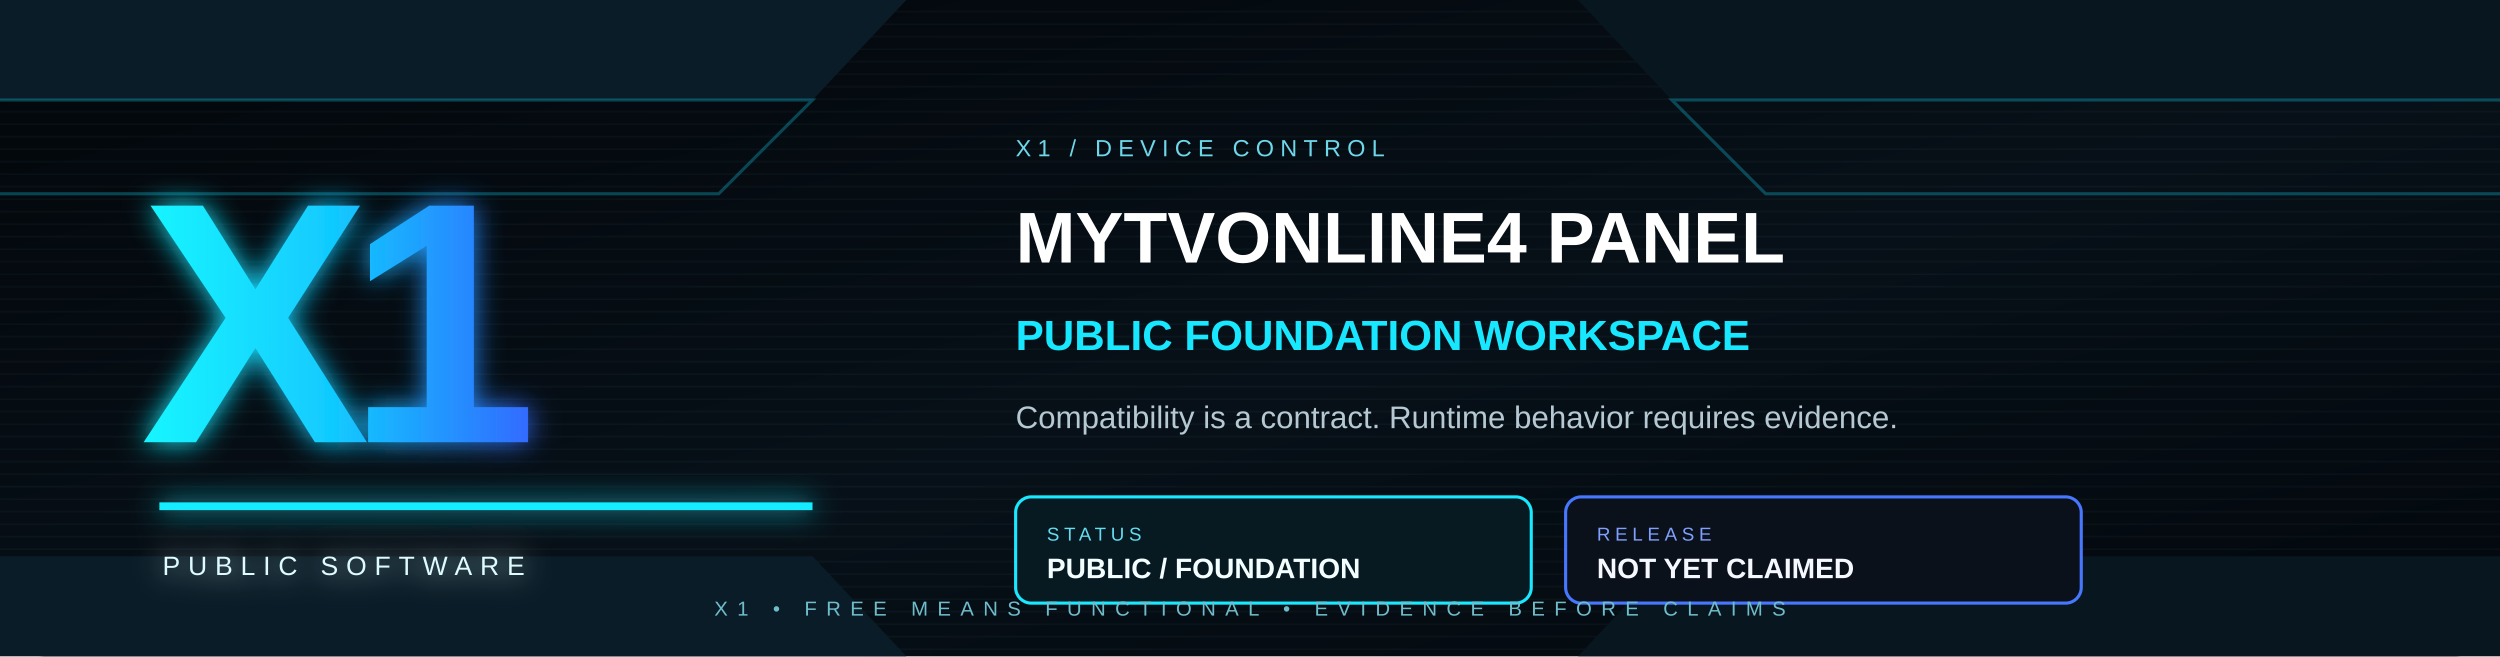
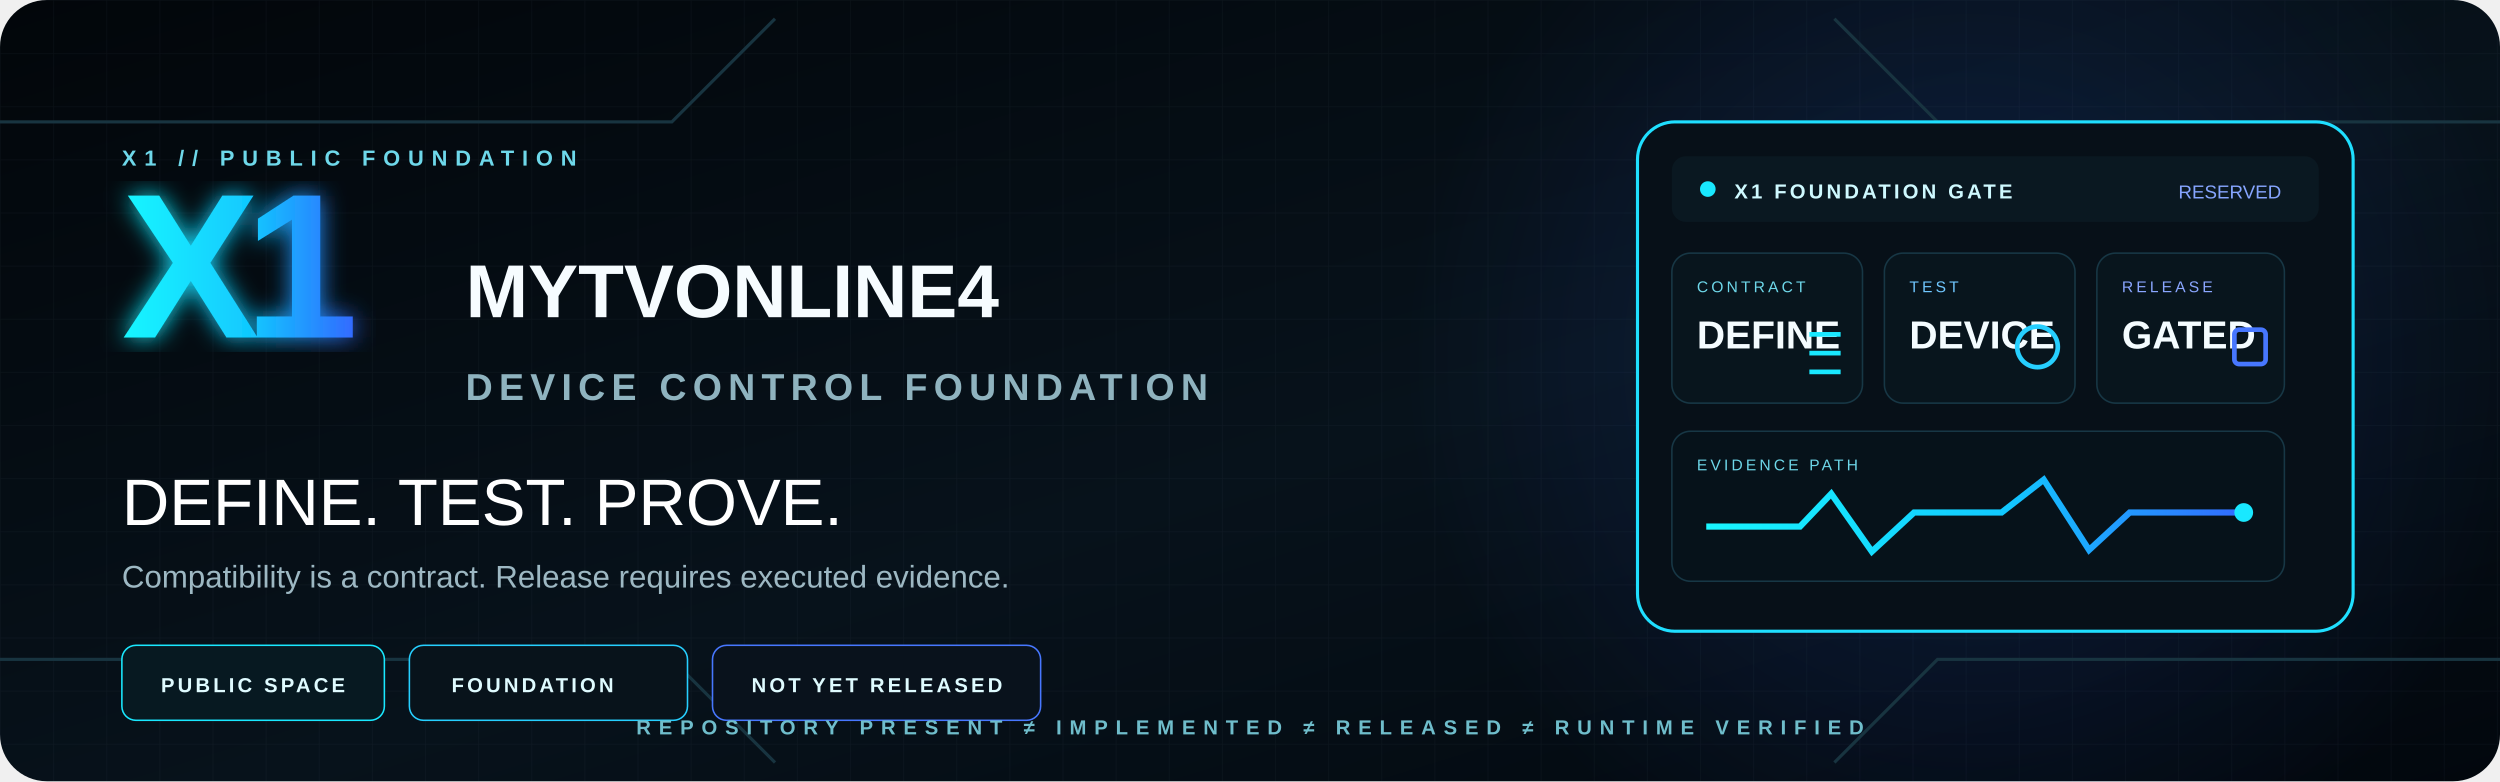
- <svg xmlns="http://www.w3.org/2000/svg" width="1600" height="420" viewBox="0 0 1600 420" role="img" aria-label="X1 MYTVOnline4 Panel">
+ <svg xmlns="http://www.w3.org/2000/svg" width="1600" height="500" viewBox="0 0 1600 500" role="img" aria-label="X1 MYTVOnline4 Panel foundation workspace">
  <defs>
    <linearGradient id="bg" x1="0" y1="0" x2="1" y2="1">
      <stop stop-color="#02060A" />
-       <stop offset=".55" stop-color="#071018" />
-       <stop offset="1" stop-color="#02070C" />
+       <stop offset=".55" stop-color="#07121B" />
+       <stop offset="1" stop-color="#02070D" />
    </linearGradient>
    <linearGradient id="x" x1="0" x2="1">
      <stop stop-color="#19F6FF" />
-       <stop offset=".5" stop-color="#11C9FF" />
+       <stop offset=".55" stop-color="#11C9FF" />
      <stop offset="1" stop-color="#326BFF" />
    </linearGradient>
+     <radialGradient id="r">
+       <stop stop-color="#326BFF" stop-opacity=".18" />
+       <stop offset="1" stop-color="#326BFF" stop-opacity="0" />
+     </radialGradient>
+     <pattern id="grid" width="34" height="34" patternUnits="userSpaceOnUse">
+       <path d="M34 0H0V34" fill="none" stroke="#8FB3BF" stroke-opacity=".05" />
+     </pattern>
    <filter id="glow">
-       <feGaussianBlur stdDeviation="9" result="b" />
+       <feGaussianBlur stdDeviation="8" result="b" />
      <feMerge>
        <feMergeNode in="b" />
        <feMergeNode in="SourceGraphic" />
      </feMerge>
    </filter>
-     <pattern id="scan" width="8" height="8" patternUnits="userSpaceOnUse">
-       <path d="M0 7.5H8" stroke="#A9EDFF" stroke-opacity=".035" />
-     </pattern>
  </defs>
-   <rect width="1600" height="420" rx="28" fill="url(#bg)" />
-   <rect width="1600" height="420" rx="28" fill="url(#scan)" />
-   <path d="M0 0H580L520 64H0ZM0 420H580L520 356H0Z" fill="#0A1C27" />
-   <path d="M1600 0H1010L1070 64H1600ZM1600 420H1010L1070 356H1600Z" fill="#081620" />
-   <path d="M0 64H520L460 124H0M1600 64H1070L1130 124H1600" fill="none" stroke="#13DFFF" stroke-opacity=".28" stroke-width="2" />
-   <g transform="translate(90 78)" filter="url(#glow)">
-     <text x="0" y="205" font-family="Arial Black,Arial,sans-serif" font-weight="900" font-size="220" fill="url(#x)" letter-spacing="-15">X1</text>
-     <path d="M12 246H430" stroke="#18ECFF" stroke-width="5" />
-     <text x="14" y="290" font-family="Arial,Helvetica,sans-serif" font-size="17" fill="#DFFBFF" letter-spacing="5">PUBLIC SOFTWARE</text>
-   </g>
-   <g transform="translate(650 70)" font-family="Arial,Helvetica,sans-serif">
-     <text x="0" y="30" font-size="15" fill="#6ED8EA" letter-spacing="4">X1 / DEVICE CONTROL</text>
-     <text x="0" y="98" font-size="46" font-weight="800" fill="#FFFFFF">MYTVONLINE4 PANEL</text>
-     <text x="0" y="154" font-size="27" font-weight="700" fill="#17E8FF">PUBLIC FOUNDATION WORKSPACE</text>
-     <text x="0" y="204" font-size="20" fill="#B6C9D3">Compatibility is a contract. Runtime behavior requires evidence.</text>
-     <g transform="translate(0 248)">
-       <rect width="330" height="68" rx="10" fill="#071921" stroke="#19E8FF" stroke-width="2" />
-       <text x="20" y="28" font-size="12" fill="#65DDF0" letter-spacing="3">STATUS</text>
-       <text x="20" y="52" font-size="18" font-weight="700" fill="#F2FEFF">PUBLIC / FOUNDATION</text>
-     </g>
-     <g transform="translate(352 248)">
-       <rect width="330" height="68" rx="10" fill="#0A111B" stroke="#4777FF" stroke-width="2" />
-       <text x="20" y="28" font-size="12" fill="#7FA0FF" letter-spacing="3">RELEASE</text>
-       <text x="20" y="52" font-size="18" font-weight="700" fill="#F6F8FF">NOT YET CLAIMED</text>
+   <rect width="1600" height="500" rx="30" fill="url(#bg)" />
+   <rect width="1600" height="500" rx="30" fill="url(#grid)" />
+   <circle cx="1260" cy="230" r="360" fill="url(#r)" />
+   <path d="M0 78H430L496 12M0 422H430L496 488M1600 78H1240L1174 12M1600 422H1240L1174 488" fill="none" stroke="#183440" stroke-width="2" />
+   <g transform="translate(78 66)">
+     <text x="0" y="40" font-family="Arial,Helvetica,sans-serif" font-size="14" font-weight="700" letter-spacing="5" fill="#6ED8EA">X1 // PUBLIC FOUNDATION</text>
+     <text x="0" y="150" font-family="Arial Black,Arial,sans-serif" font-size="132" font-weight="900" letter-spacing="-10" fill="url(#x)" filter="url(#glow)">X1</text>
+     <text x="220" y="137" font-family="Arial Black,Arial,sans-serif" font-size="48" font-weight="900" fill="#F6FCFF">MYTVONLINE4</text>
+     <text x="220" y="190" font-family="Arial,Helvetica,sans-serif" font-size="24" font-weight="700" letter-spacing="4" fill="#8FB3BF">DEVICE CONTROL FOUNDATION</text>
+     <text x="0" y="270" font-family="Arial Black,Arial,sans-serif" font-size="42" fill="#FFFFFF">DEFINE. TEST. PROVE.</text>
+     <text x="0" y="310" font-family="Arial,Helvetica,sans-serif" font-size="20" fill="#9DB8C3">Compatibility is a contract. Release requires executed evidence.</text>
+     <g transform="translate(0 347)" font-family="Arial,Helvetica,sans-serif" font-size="13" font-weight="700" letter-spacing="2">
+       <rect width="168" height="48" rx="9" fill="#071921" stroke="#19E8FF" />
+       <text x="25" y="30" fill="#DFFBFF">PUBLIC SPACE</text>
+       <rect x="184" width="178" height="48" rx="9" fill="#08131B" stroke="#26CFFF" />
+       <text x="211" y="30" fill="#DFFBFF">FOUNDATION</text>
+       <rect x="378" width="210" height="48" rx="9" fill="#09121C" stroke="#4777FF" />
+       <text x="403" y="30" fill="#DFFBFF">NOT YET RELEASED</text>
    </g>
  </g>
-   <text x="800" y="394" text-anchor="middle" font-family="Arial,Helvetica,sans-serif" font-size="13" fill="#6FBDCB" letter-spacing="6">X1 • FREE MEANS FUNCTIONAL • EVIDENCE BEFORE CLAIMS</text>
+   <g transform="translate(1048 78)" font-family="Arial,Helvetica,sans-serif">
+     <rect width="458" height="326" rx="24" fill="#071018" stroke="#1FDFFF" stroke-width="2" />
+     <rect x="22" y="22" width="414" height="42" rx="9" fill="#0A1821" />
+     <circle cx="45" cy="43" r="5" fill="#19E8FF" />
+     <text x="62" y="49" font-size="13" font-weight="700" letter-spacing="2" fill="#CFF9FF">X1 FOUNDATION GATE</text>
+     <text x="412" y="49" text-anchor="end" font-size="12" fill="#86A5FF">RESERVED</text>
+     <g transform="translate(22 84)">
+       <rect width="122" height="96" rx="12" fill="#08151D" stroke="#173745" />
+       <text x="16" y="25" font-size="10" letter-spacing="2" fill="#6ED8EA">CONTRACT</text>
+       <text x="16" y="61" font-size="25" font-weight="900" fill="#F4FCFF">DEFINE</text>
+       <path d="M88 52h20M88 64h20M88 76h20" stroke="#19E8FF" stroke-width="3" />
+     </g>
+     <g transform="translate(158 84)">
+       <rect width="122" height="96" rx="12" fill="#08151D" stroke="#173745" />
+       <text x="16" y="25" font-size="10" letter-spacing="2" fill="#70C7FF">TEST</text>
+       <text x="16" y="61" font-size="25" font-weight="900" fill="#F4FCFF">DEVICE</text>
+       <circle cx="98" cy="60" r="13" fill="none" stroke="#26CFFF" stroke-width="3" />
+     </g>
+     <g transform="translate(294 84)">
+       <rect width="120" height="96" rx="12" fill="#08151D" stroke="#173745" />
+       <text x="16" y="25" font-size="10" letter-spacing="2" fill="#8AA6FF">RELEASE</text>
+       <text x="16" y="61" font-size="25" font-weight="900" fill="#F4FCFF">GATED</text>
+       <rect x="88" y="49" width="20" height="22" rx="3" fill="none" stroke="#4777FF" stroke-width="3" />
+     </g>
+     <g transform="translate(22 198)">
+       <rect width="392" height="96" rx="12" fill="#06121A" stroke="#173745" />
+       <text x="16" y="25" font-size="10" letter-spacing="2" fill="#6ED8EA">EVIDENCE PATH</text>
+       <path d="M22 61H82L102 40L128 77L155 52H211L238 31L267 76L293 52H366" fill="none" stroke="url(#x)" stroke-width="4" />
+       <circle cx="366" cy="52" r="6" fill="#19E8FF" />
+     </g>
+   </g>
+   <text x="800" y="470" text-anchor="middle" font-family="Arial,Helvetica,sans-serif" font-size="13" font-weight="700" letter-spacing="5" fill="#6FBDCB">REPOSITORY PRESENT ≠ IMPLEMENTED ≠ RELEASED ≠ RUNTIME VERIFIED</text>
</svg>
